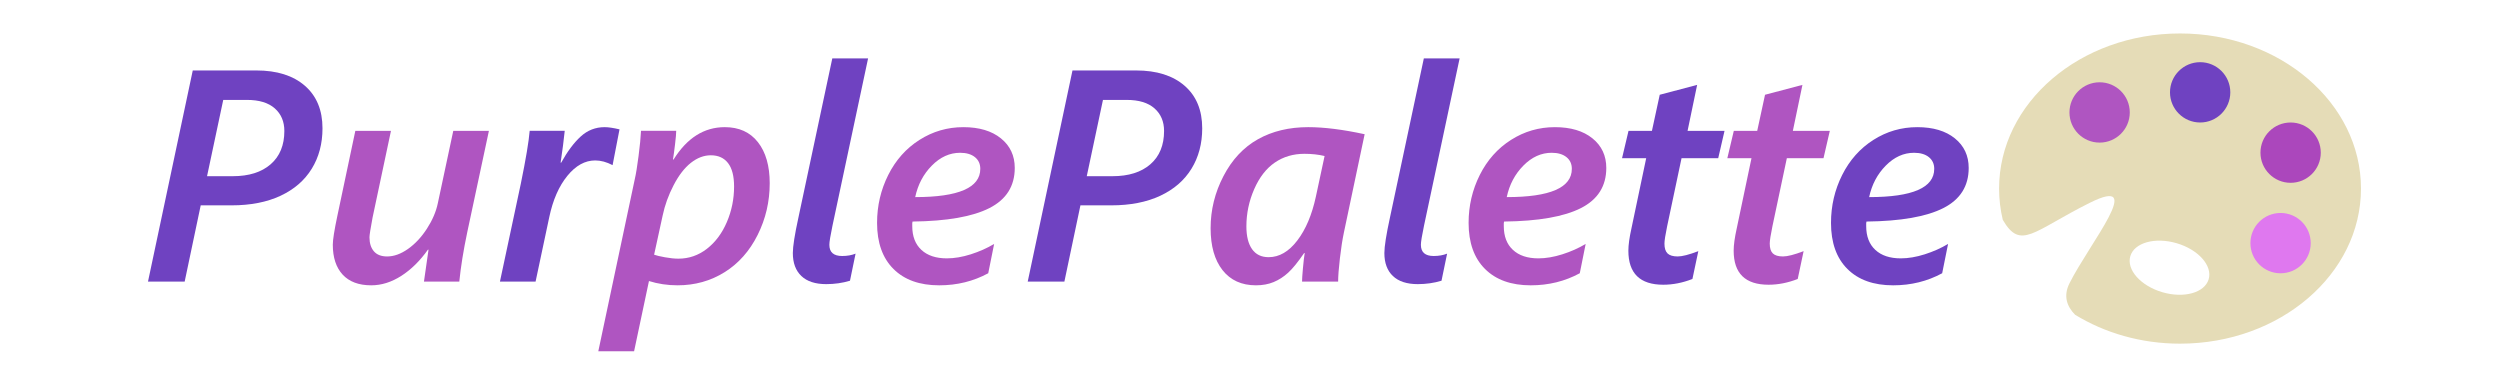
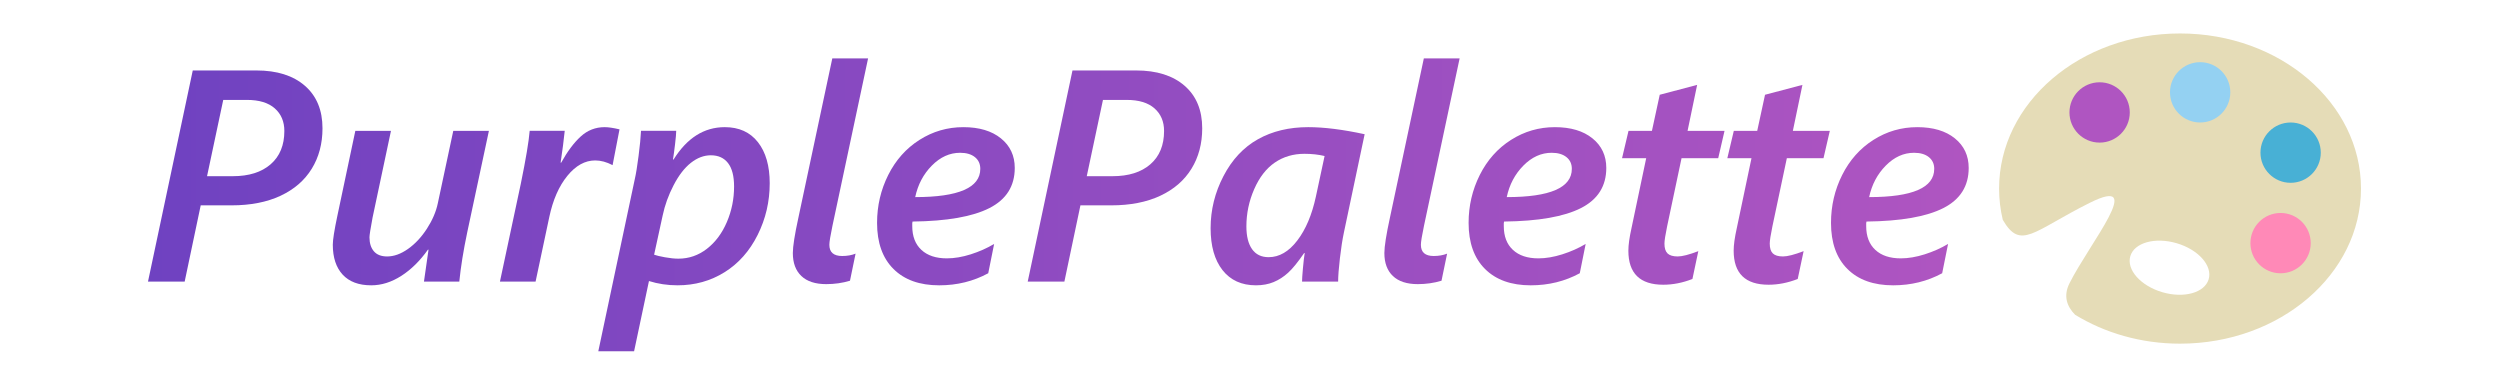
<svg xmlns="http://www.w3.org/2000/svg" version="1.1" id="レイヤー_1" x="0px" y="0px" width="530.53px" height="80.83px" viewBox="0 0 530.53 80.83" enable-background="new 0 0 530.53 80.83" xml:space="preserve">
  <g>
    <g>
-       <path fill="#6F42C1" d="M68.437,27.234c0,3.25-0.761,6.109-2.281,8.578s-3.729,4.38-6.625,5.734    c-2.896,1.354-6.354,2.031-10.375,2.031h-6.563l-3.406,16.188h-7.781l9.5-44.813h13.5c4.375,0,7.808,1.083,10.297,3.25    C67.191,20.37,68.437,23.38,68.437,27.234z M60.343,27.796c0-2-0.677-3.599-2.031-4.797c-1.354-1.198-3.323-1.797-5.906-1.797    h-5.031L43.937,37.39h5.469c3.417,0,6.094-0.844,8.031-2.531S60.343,30.817,60.343,27.796z" />
-       <path fill="#AF55C1" d="M97.468,59.765h-7.5l0.969-6.781h-0.125c-1.688,2.375-3.573,4.229-5.656,5.563s-4.208,2-6.375,2    c-2.646,0-4.667-0.755-6.063-2.266s-2.094-3.63-2.094-6.359c0-1.021,0.323-3.063,0.969-6.125l3.813-18.031h7.563l-3.906,18.406    c-0.438,2.333-0.656,3.729-0.656,4.188c0,1.25,0.313,2.24,0.938,2.969c0.625,0.729,1.563,1.094,2.813,1.094    c1.438,0,2.911-0.531,4.422-1.594s2.849-2.495,4.016-4.297c1.167-1.802,1.938-3.599,2.313-5.391l3.281-15.375h7.563l-4.594,21.5    C98.343,53.14,97.78,56.64,97.468,59.765z" />
-       <path fill="#6F42C1" d="M129.999,35.046c-1.271-0.667-2.5-1-3.688-1c-2.167,0-4.141,1.094-5.922,3.281s-3.058,5.104-3.828,8.75    l-2.906,13.688h-7.563l4.438-20.813c1.063-5.188,1.688-8.917,1.875-11.188h7.438c-0.208,2.021-0.5,4.271-0.875,6.75h0.125    c1.313-2.375,2.692-4.224,4.141-5.547c1.448-1.323,3.141-1.984,5.078-1.984c0.792,0,1.844,0.156,3.156,0.469L129.999,35.046z" />
-       <path fill="#AF55C1" d="M163.343,38.89c0,3.896-0.854,7.552-2.563,10.969c-1.708,3.417-4.047,6.052-7.016,7.906    c-2.969,1.854-6.297,2.781-9.984,2.781c-2.125,0-4.146-0.302-6.063-0.906l-3.156,14.906h-7.594l7.75-36.563    c0.25-1.083,0.516-2.719,0.797-4.906s0.453-3.958,0.516-5.313h7.469c0,0.542-0.083,1.505-0.25,2.891    c-0.167,1.386-0.313,2.453-0.438,3.203h0.125c2.854-4.583,6.479-6.875,10.875-6.875c3.021,0,5.364,1.063,7.031,3.188    S163.343,35.203,163.343,38.89z M155.78,39.578c0-2.208-0.427-3.864-1.281-4.969c-0.854-1.104-2.073-1.656-3.656-1.656    c-1.458,0-2.864,0.531-4.219,1.594s-2.578,2.646-3.672,4.75c-1.094,2.104-1.87,4.25-2.328,6.438l-1.813,8.313    c0.438,0.167,1.198,0.349,2.281,0.547c1.083,0.198,2.042,0.297,2.875,0.297c2.229,0,4.245-0.698,6.047-2.094    c1.802-1.396,3.214-3.286,4.234-5.672C155.27,44.739,155.78,42.224,155.78,39.578z" />
-       <path fill="#6F42C1" d="M175.343,60.296c-2.313,0-4.073-0.573-5.281-1.719c-1.208-1.146-1.813-2.771-1.813-4.875    c0-1.396,0.396-3.911,1.188-7.547c0.792-3.635,3.188-14.891,7.188-33.766h7.594l-7.563,35.531    c-0.438,2.083-0.656,3.427-0.656,4.031c0,1.583,0.906,2.375,2.719,2.375c1.063,0,2.011-0.167,2.844-0.5l-1.188,5.75    C178.77,60.057,177.093,60.296,175.343,60.296z" />
-       <path fill="#AF55C1" d="M215.343,35.64c0,3.854-1.792,6.693-5.375,8.516c-3.583,1.823-9.021,2.776-16.313,2.859l-0.063,0.344    v0.625c0,2.167,0.646,3.849,1.938,5.047c1.292,1.198,3.094,1.797,5.406,1.797c1.583,0,3.276-0.286,5.078-0.859    c1.802-0.573,3.453-1.307,4.953-2.203l-1.25,6.219c-3.146,1.708-6.614,2.563-10.406,2.563c-4.146,0-7.38-1.156-9.703-3.469    s-3.484-5.573-3.484-9.781c0-3.625,0.792-7.016,2.375-10.172s3.792-5.635,6.625-7.438c2.833-1.802,5.938-2.703,9.313-2.703    c3.354,0,6.011,0.792,7.969,2.375C214.363,30.942,215.343,33.036,215.343,35.64z M208.03,35.828c0-1.042-0.38-1.87-1.141-2.484    c-0.761-0.614-1.808-0.922-3.141-0.922c-2.208,0-4.208,0.906-6,2.719s-2.969,4.042-3.531,6.688    C203.426,41.828,208.03,39.828,208.03,35.828z" />
-       <path fill="#6F42C1" d="M255.124,27.234c0,3.25-0.761,6.109-2.281,8.578s-3.729,4.38-6.625,5.734    c-2.896,1.354-6.354,2.031-10.375,2.031h-6.563l-3.406,16.188h-7.781l9.5-44.813h13.5c4.375,0,7.808,1.083,10.297,3.25    C253.879,20.37,255.124,23.38,255.124,27.234z M247.03,27.796c0-2-0.677-3.599-2.031-4.797c-1.354-1.198-3.323-1.797-5.906-1.797    h-5.031l-3.438,16.188h5.469c3.417,0,6.094-0.844,8.031-2.531S247.03,30.817,247.03,27.796z" />
-       <path fill="#AF55C1" d="M283.968,59.765h-7.656c0-0.521,0.063-1.474,0.188-2.859c0.125-1.385,0.25-2.453,0.375-3.203h-0.125    c-1.313,1.917-2.442,3.308-3.391,4.172c-0.948,0.865-1.974,1.526-3.078,1.984s-2.354,0.688-3.75,0.688    c-3.042,0-5.406-1.073-7.094-3.219c-1.688-2.146-2.531-5.114-2.531-8.906c0-3.875,0.911-7.563,2.734-11.063    s4.261-6.104,7.313-7.813c3.052-1.708,6.609-2.563,10.672-2.563c3.354,0,7.344,0.5,11.969,1.5l-4.406,20.875    c-0.313,1.479-0.594,3.297-0.844,5.453S283.968,58.62,283.968,59.765z M281.093,33.109c-1.292-0.313-2.719-0.469-4.281-0.469    c-2.375,0-4.469,0.62-6.281,1.859c-1.813,1.24-3.271,3.12-4.375,5.641c-1.104,2.521-1.656,5.156-1.656,7.906    c0,2.083,0.401,3.693,1.203,4.828c0.802,1.136,1.974,1.703,3.516,1.703c2.25,0,4.276-1.177,6.078-3.531    c1.802-2.354,3.12-5.469,3.953-9.344L281.093,33.109z" />
-       <path fill="#6F42C1" d="M300.874,60.296c-2.313,0-4.073-0.573-5.281-1.719c-1.208-1.146-1.813-2.771-1.813-4.875    c0-1.396,0.396-3.911,1.188-7.547c0.792-3.635,3.188-14.891,7.188-33.766h7.594l-7.563,35.531    c-0.438,2.083-0.656,3.427-0.656,4.031c0,1.583,0.906,2.375,2.719,2.375c1.063,0,2.011-0.167,2.844-0.5l-1.188,5.75    C304.301,60.057,302.624,60.296,300.874,60.296z" />
-       <path fill="#AF55C1" d="M340.874,35.64c0,3.854-1.792,6.693-5.375,8.516c-3.583,1.823-9.021,2.776-16.313,2.859l-0.063,0.344    v0.625c0,2.167,0.646,3.849,1.938,5.047c1.292,1.198,3.094,1.797,5.406,1.797c1.583,0,3.276-0.286,5.078-0.859    c1.802-0.573,3.453-1.307,4.953-2.203l-1.25,6.219c-3.146,1.708-6.614,2.563-10.406,2.563c-4.146,0-7.38-1.156-9.703-3.469    s-3.484-5.573-3.484-9.781c0-3.625,0.792-7.016,2.375-10.172s3.792-5.635,6.625-7.438c2.833-1.802,5.938-2.703,9.313-2.703    c3.354,0,6.011,0.792,7.969,2.375C339.895,30.942,340.874,33.036,340.874,35.64z M333.562,35.828c0-1.042-0.38-1.87-1.141-2.484    c-0.761-0.614-1.808-0.922-3.141-0.922c-2.208,0-4.208,0.906-6,2.719s-2.969,4.042-3.531,6.688    C328.957,41.828,333.562,39.828,333.562,35.828z" />
-       <path fill="#6F42C1" d="M364.624,33.578h-7.781l-3.063,14.469c-0.375,1.813-0.563,3.031-0.563,3.656    c0,0.958,0.219,1.651,0.656,2.078c0.438,0.427,1.156,0.641,2.156,0.641c0.958,0,2.417-0.375,4.375-1.125l-1.25,5.906    c-2.083,0.813-4.146,1.219-6.188,1.219c-4.938,0-7.406-2.406-7.406-7.219c0-1.208,0.219-2.792,0.656-4.75l3.125-14.875h-5.125    l1.375-5.813h4.969l1.656-7.656l7.938-2.094l-2.031,9.75h7.844L364.624,33.578z" />
-       <path fill="#AF55C1" d="M386.968,33.578h-7.781l-3.063,14.469c-0.375,1.813-0.563,3.031-0.563,3.656    c0,0.958,0.219,1.651,0.656,2.078c0.438,0.427,1.156,0.641,2.156,0.641c0.958,0,2.417-0.375,4.375-1.125l-1.25,5.906    c-2.083,0.813-4.146,1.219-6.188,1.219c-4.938,0-7.406-2.406-7.406-7.219c0-1.208,0.219-2.792,0.656-4.75l3.125-14.875h-5.125    l1.375-5.813h4.969l1.656-7.656l7.938-2.094l-2.031,9.75h7.844L386.968,33.578z" />
-       <path fill="#6F42C1" d="M417.78,35.64c0,3.854-1.792,6.693-5.375,8.516c-3.583,1.823-9.021,2.776-16.313,2.859l-0.063,0.344v0.625    c0,2.167,0.646,3.849,1.938,5.047c1.292,1.198,3.094,1.797,5.406,1.797c1.583,0,3.276-0.286,5.078-0.859    c1.802-0.573,3.453-1.307,4.953-2.203l-1.25,6.219c-3.146,1.708-6.614,2.563-10.406,2.563c-4.146,0-7.38-1.156-9.703-3.469    s-3.484-5.573-3.484-9.781c0-3.625,0.792-7.016,2.375-10.172s3.792-5.635,6.625-7.438c2.833-1.802,5.938-2.703,9.313-2.703    c3.354,0,6.011,0.792,7.969,2.375C416.801,30.942,417.78,33.036,417.78,35.64z M410.468,35.828c0-1.042-0.38-1.87-1.141-2.484    c-0.761-0.614-1.808-0.922-3.141-0.922c-2.208,0-4.208,0.906-6,2.719s-2.969,4.042-3.531,6.688    C405.863,41.828,410.468,39.828,410.468,35.828z" />
+       <g>
+         <linearGradient id="SVGID_1_" gradientUnits="userSpaceOnUse" x1="31.405" y1="43.468" x2="417.78" y2="43.468">
+           <stop offset="0" style="stop-color:#6F42C1" />
+           <stop offset="1" style="stop-color:#AF55C1" />
+         </linearGradient>
+         <path fill="url(#SVGID_1_)" d="M68.437,27.234c0,3.25-0.761,6.109-2.281,8.578s-3.729,4.38-6.625,5.734     c-2.896,1.354-6.354,2.031-10.375,2.031h-6.563l-3.406,16.188h-7.781l9.5-44.813h13.5c4.375,0,7.808,1.083,10.297,3.25     C67.191,20.37,68.437,23.38,68.437,27.234z M60.343,27.796c0-2-0.677-3.599-2.031-4.797c-1.354-1.198-3.323-1.797-5.906-1.797     h-5.031L43.937,37.39h5.469c3.417,0,6.094-0.844,8.031-2.531S60.343,30.817,60.343,27.796z" />
+         <linearGradient id="SVGID_2_" gradientUnits="userSpaceOnUse" x1="31.405" y1="43.468" x2="417.78" y2="43.468">
+           <stop offset="0" style="stop-color:#6F42C1" />
+           <stop offset="1" style="stop-color:#AF55C1" />
+         </linearGradient>
+         <path fill="url(#SVGID_2_)" d="M97.468,59.765h-7.5l0.969-6.781h-0.125c-1.688,2.375-3.573,4.229-5.656,5.563s-4.208,2-6.375,2     c-2.646,0-4.667-0.755-6.063-2.266s-2.094-3.63-2.094-6.359c0-1.021,0.323-3.063,0.969-6.125l3.813-18.031h7.563l-3.906,18.406     c-0.438,2.333-0.656,3.729-0.656,4.188c0,1.25,0.313,2.24,0.938,2.969c0.625,0.729,1.563,1.094,2.813,1.094     c1.438,0,2.911-0.531,4.422-1.594s2.849-2.495,4.016-4.297c1.167-1.802,1.938-3.599,2.313-5.391l3.281-15.375h7.563l-4.594,21.5     C98.343,53.14,97.78,56.64,97.468,59.765z" />
+         <linearGradient id="SVGID_3_" gradientUnits="userSpaceOnUse" x1="31.405" y1="43.468" x2="417.78" y2="43.468">
+           <stop offset="0" style="stop-color:#6F42C1" />
+           <stop offset="1" style="stop-color:#AF55C1" />
+         </linearGradient>
+         <path fill="url(#SVGID_3_)" d="M129.999,35.046c-1.271-0.667-2.5-1-3.688-1c-2.167,0-4.141,1.094-5.922,3.281     s-3.058,5.104-3.828,8.75l-2.906,13.688h-7.563l4.438-20.813c1.063-5.188,1.688-8.917,1.875-11.188h7.438     c-0.208,2.021-0.5,4.271-0.875,6.75h0.125c1.313-2.375,2.692-4.224,4.141-5.547c1.448-1.323,3.141-1.984,5.078-1.984     c0.792,0,1.844,0.156,3.156,0.469L129.999,35.046z" />
+         <linearGradient id="SVGID_4_" gradientUnits="userSpaceOnUse" x1="31.405" y1="43.468" x2="417.78" y2="43.468">
+           <stop offset="0" style="stop-color:#6F42C1" />
+           <stop offset="1" style="stop-color:#AF55C1" />
+         </linearGradient>
+         <path fill="url(#SVGID_4_)" d="M163.343,38.89c0,3.896-0.854,7.552-2.563,10.969c-1.708,3.417-4.047,6.052-7.016,7.906     c-2.969,1.854-6.297,2.781-9.984,2.781c-2.125,0-4.146-0.302-6.063-0.906l-3.156,14.906h-7.594l7.75-36.563     c0.25-1.083,0.516-2.719,0.797-4.906s0.453-3.958,0.516-5.313h7.469c0,0.542-0.083,1.505-0.25,2.891     c-0.167,1.386-0.313,2.453-0.438,3.203h0.125c2.854-4.583,6.479-6.875,10.875-6.875c3.021,0,5.364,1.063,7.031,3.188     S163.343,35.203,163.343,38.89z M155.78,39.578c0-2.208-0.427-3.864-1.281-4.969c-0.854-1.104-2.073-1.656-3.656-1.656     c-1.458,0-2.864,0.531-4.219,1.594s-2.578,2.646-3.672,4.75c-1.094,2.104-1.87,4.25-2.328,6.438l-1.813,8.313     c0.438,0.167,1.198,0.349,2.281,0.547c1.083,0.198,2.042,0.297,2.875,0.297c2.229,0,4.245-0.698,6.047-2.094     c1.802-1.396,3.214-3.286,4.234-5.672C155.27,44.739,155.78,42.224,155.78,39.578z" />
+         <linearGradient id="SVGID_5_" gradientUnits="userSpaceOnUse" x1="31.405" y1="43.468" x2="417.78" y2="43.468">
+           <stop offset="0" style="stop-color:#6F42C1" />
+           <stop offset="1" style="stop-color:#AF55C1" />
+         </linearGradient>
+         <path fill="url(#SVGID_5_)" d="M175.343,60.296c-2.313,0-4.073-0.573-5.281-1.719c-1.208-1.146-1.813-2.771-1.813-4.875     c0-1.396,0.396-3.911,1.188-7.547c0.792-3.635,3.188-14.891,7.188-33.766h7.594l-7.563,35.531     c-0.438,2.083-0.656,3.427-0.656,4.031c0,1.583,0.906,2.375,2.719,2.375c1.063,0,2.011-0.167,2.844-0.5l-1.188,5.75     C178.77,60.057,177.093,60.296,175.343,60.296z" />
+         <linearGradient id="SVGID_6_" gradientUnits="userSpaceOnUse" x1="31.405" y1="43.468" x2="417.78" y2="43.468">
+           <stop offset="0" style="stop-color:#6F42C1" />
+           <stop offset="1" style="stop-color:#AF55C1" />
+         </linearGradient>
+         <path fill="url(#SVGID_6_)" d="M215.343,35.64c0,3.854-1.792,6.693-5.375,8.516c-3.583,1.823-9.021,2.776-16.313,2.859     l-0.063,0.344v0.625c0,2.167,0.646,3.849,1.938,5.047c1.292,1.198,3.094,1.797,5.406,1.797c1.583,0,3.276-0.286,5.078-0.859     c1.802-0.573,3.453-1.307,4.953-2.203l-1.25,6.219c-3.146,1.708-6.614,2.563-10.406,2.563c-4.146,0-7.38-1.156-9.703-3.469     s-3.484-5.573-3.484-9.781c0-3.625,0.792-7.016,2.375-10.172s3.792-5.635,6.625-7.438c2.833-1.802,5.938-2.703,9.313-2.703     c3.354,0,6.011,0.792,7.969,2.375C214.363,30.942,215.343,33.036,215.343,35.64z M208.03,35.828c0-1.042-0.38-1.87-1.141-2.484     c-0.761-0.614-1.808-0.922-3.141-0.922c-2.208,0-4.208,0.906-6,2.719s-2.969,4.042-3.531,6.688     C203.426,41.828,208.03,39.828,208.03,35.828z" />
+         <linearGradient id="SVGID_7_" gradientUnits="userSpaceOnUse" x1="31.405" y1="43.468" x2="417.78" y2="43.468">
+           <stop offset="0" style="stop-color:#6F42C1" />
+           <stop offset="1" style="stop-color:#AF55C1" />
+         </linearGradient>
+         <path fill="url(#SVGID_7_)" d="M255.124,27.234c0,3.25-0.761,6.109-2.281,8.578s-3.729,4.38-6.625,5.734     c-2.896,1.354-6.354,2.031-10.375,2.031h-6.563l-3.406,16.188h-7.781l9.5-44.813h13.5c4.375,0,7.808,1.083,10.297,3.25     C253.879,20.37,255.124,23.38,255.124,27.234z M247.03,27.796c0-2-0.677-3.599-2.031-4.797c-1.354-1.198-3.323-1.797-5.906-1.797     h-5.031l-3.438,16.188h5.469c3.417,0,6.094-0.844,8.031-2.531S247.03,30.817,247.03,27.796z" />
+         <linearGradient id="SVGID_8_" gradientUnits="userSpaceOnUse" x1="31.405" y1="43.468" x2="417.78" y2="43.468">
+           <stop offset="0" style="stop-color:#6F42C1" />
+           <stop offset="1" style="stop-color:#AF55C1" />
+         </linearGradient>
+         <path fill="url(#SVGID_8_)" d="M283.968,59.765h-7.656c0-0.521,0.063-1.474,0.188-2.859c0.125-1.385,0.25-2.453,0.375-3.203     h-0.125c-1.313,1.917-2.442,3.308-3.391,4.172c-0.948,0.865-1.974,1.526-3.078,1.984s-2.354,0.688-3.75,0.688     c-3.042,0-5.406-1.073-7.094-3.219c-1.688-2.146-2.531-5.114-2.531-8.906c0-3.875,0.911-7.563,2.734-11.063     s4.261-6.104,7.313-7.813c3.052-1.708,6.609-2.563,10.672-2.563c3.354,0,7.344,0.5,11.969,1.5l-4.406,20.875     c-0.313,1.479-0.594,3.297-0.844,5.453S283.968,58.62,283.968,59.765z M281.093,33.109c-1.292-0.313-2.719-0.469-4.281-0.469     c-2.375,0-4.469,0.62-6.281,1.859c-1.813,1.24-3.271,3.12-4.375,5.641c-1.104,2.521-1.656,5.156-1.656,7.906     c0,2.083,0.401,3.693,1.203,4.828c0.802,1.136,1.974,1.703,3.516,1.703c2.25,0,4.276-1.177,6.078-3.531     c1.802-2.354,3.12-5.469,3.953-9.344L281.093,33.109z" />
+         <linearGradient id="SVGID_9_" gradientUnits="userSpaceOnUse" x1="31.405" y1="43.468" x2="417.78" y2="43.468">
+           <stop offset="0" style="stop-color:#6F42C1" />
+           <stop offset="1" style="stop-color:#AF55C1" />
+         </linearGradient>
+         <path fill="url(#SVGID_9_)" d="M300.874,60.296c-2.313,0-4.073-0.573-5.281-1.719c-1.208-1.146-1.813-2.771-1.813-4.875     c0-1.396,0.396-3.911,1.188-7.547c0.792-3.635,3.188-14.891,7.188-33.766h7.594l-7.563,35.531     c-0.438,2.083-0.656,3.427-0.656,4.031c0,1.583,0.906,2.375,2.719,2.375c1.063,0,2.011-0.167,2.844-0.5l-1.188,5.75     C304.301,60.057,302.624,60.296,300.874,60.296z" />
+         <linearGradient id="SVGID_10_" gradientUnits="userSpaceOnUse" x1="31.405" y1="43.468" x2="417.78" y2="43.468">
+           <stop offset="0" style="stop-color:#6F42C1" />
+           <stop offset="1" style="stop-color:#AF55C1" />
+         </linearGradient>
+         <path fill="url(#SVGID_10_)" d="M340.874,35.64c0,3.854-1.792,6.693-5.375,8.516c-3.583,1.823-9.021,2.776-16.313,2.859     l-0.063,0.344v0.625c0,2.167,0.646,3.849,1.938,5.047c1.292,1.198,3.094,1.797,5.406,1.797c1.583,0,3.276-0.286,5.078-0.859     c1.802-0.573,3.453-1.307,4.953-2.203l-1.25,6.219c-3.146,1.708-6.614,2.563-10.406,2.563c-4.146,0-7.38-1.156-9.703-3.469     s-3.484-5.573-3.484-9.781c0-3.625,0.792-7.016,2.375-10.172s3.792-5.635,6.625-7.438c2.833-1.802,5.938-2.703,9.313-2.703     c3.354,0,6.011,0.792,7.969,2.375C339.895,30.942,340.874,33.036,340.874,35.64z M333.562,35.828c0-1.042-0.38-1.87-1.141-2.484     c-0.761-0.614-1.808-0.922-3.141-0.922c-2.208,0-4.208,0.906-6,2.719s-2.969,4.042-3.531,6.688     C328.957,41.828,333.562,39.828,333.562,35.828z" />
+         <linearGradient id="SVGID_11_" gradientUnits="userSpaceOnUse" x1="31.405" y1="43.468" x2="417.78" y2="43.468">
+           <stop offset="0" style="stop-color:#6F42C1" />
+           <stop offset="1" style="stop-color:#AF55C1" />
+         </linearGradient>
+         <path fill="url(#SVGID_11_)" d="M364.624,33.578h-7.781l-3.063,14.469c-0.375,1.813-0.563,3.031-0.563,3.656     c0,0.958,0.219,1.651,0.656,2.078c0.438,0.427,1.156,0.641,2.156,0.641c0.958,0,2.417-0.375,4.375-1.125l-1.25,5.906     c-2.083,0.813-4.146,1.219-6.188,1.219c-4.938,0-7.406-2.406-7.406-7.219c0-1.208,0.219-2.792,0.656-4.75l3.125-14.875h-5.125     l1.375-5.813h4.969l1.656-7.656l7.938-2.094l-2.031,9.75h7.844L364.624,33.578z" />
+         <linearGradient id="SVGID_12_" gradientUnits="userSpaceOnUse" x1="31.405" y1="43.468" x2="417.78" y2="43.468">
+           <stop offset="0" style="stop-color:#6F42C1" />
+           <stop offset="1" style="stop-color:#AF55C1" />
+         </linearGradient>
+         <path fill="url(#SVGID_12_)" d="M386.968,33.578h-7.781l-3.063,14.469c-0.375,1.813-0.563,3.031-0.563,3.656     c0,0.958,0.219,1.651,0.656,2.078c0.438,0.427,1.156,0.641,2.156,0.641c0.958,0,2.417-0.375,4.375-1.125l-1.25,5.906     c-2.083,0.813-4.146,1.219-6.188,1.219c-4.938,0-7.406-2.406-7.406-7.219c0-1.208,0.219-2.792,0.656-4.75l3.125-14.875h-5.125     l1.375-5.813h4.969l1.656-7.656l7.938-2.094l-2.031,9.75h7.844L386.968,33.578z" />
+         <linearGradient id="SVGID_13_" gradientUnits="userSpaceOnUse" x1="31.405" y1="43.468" x2="417.78" y2="43.468">
+           <stop offset="0" style="stop-color:#6F42C1" />
+           <stop offset="1" style="stop-color:#AF55C1" />
+         </linearGradient>
+         <path fill="url(#SVGID_13_)" d="M417.78,35.64c0,3.854-1.792,6.693-5.375,8.516c-3.583,1.823-9.021,2.776-16.313,2.859     l-0.063,0.344v0.625c0,2.167,0.646,3.849,1.938,5.047c1.292,1.198,3.094,1.797,5.406,1.797c1.583,0,3.276-0.286,5.078-0.859     c1.802-0.573,3.453-1.307,4.953-2.203l-1.25,6.219c-3.146,1.708-6.614,2.563-10.406,2.563c-4.146,0-7.38-1.156-9.703-3.469     s-3.484-5.573-3.484-9.781c0-3.625,0.792-7.016,2.375-10.172s3.792-5.635,6.625-7.438c2.833-1.802,5.938-2.703,9.313-2.703     c3.354,0,6.011,0.792,7.969,2.375C416.801,30.942,417.78,33.036,417.78,35.64z M410.468,35.828c0-1.042-0.38-1.87-1.141-2.484     c-0.761-0.614-1.808-0.922-3.141-0.922c-2.208,0-4.208,0.906-6,2.719s-2.969,4.042-3.531,6.688     C405.863,41.828,410.468,39.828,410.468,35.828z" />
+       </g>
    </g>
    <g>
      <path fill="#E5DCB7" d="M462.63,7.101c-21.207,0-38.399,14.737-38.399,32.913c0,2.274,0.269,4.495,0.783,6.639    c3.795,6.53,6.421,2.409,18.417-3.59c12.217-6.11,0,8.533-4.267,17.067c-1.313,2.624-0.603,4.845,1.194,6.665    c6.284,3.849,13.96,6.135,22.271,6.135c21.208,0,38.4-14.735,38.4-32.915C501.031,21.837,483.838,7.101,462.63,7.101L462.63,7.101    z M468.708,59.254c-0.843,2.872-5.248,4.105-9.841,2.754c-4.594-1.349-7.633-4.766-6.791-7.64    c0.843-2.872,5.248-4.104,9.842-2.752C466.511,52.963,469.551,56.38,468.708,59.254L468.708,59.254z" />
      <circle fill="#AF55C1" cx="445.564" cy="23.862" r="6.4" />
-       <circle fill="#6F42C1" cx="466.898" cy="19.595" r="6.4" />
-       <circle fill="#AB47BC" cx="486.097" cy="32.395" r="6.4" />
-       <circle fill="#DF78EF" cx="483.964" cy="51.595" r="6.4" />
+       <circle fill="#94D1F2" cx="466.898" cy="19.595" r="6.4" />
+       <circle fill="#48B0D5" cx="486.097" cy="32.395" r="6.4" />
+       <circle fill="#FF89B7" cx="483.964" cy="51.595" r="6.4" />
    </g>
  </g>
  <g>
</g>
  <g>
</g>
  <g>
</g>
  <g>
</g>
  <g>
</g>
  <g>
</g>
  <g>
</g>
  <g>
</g>
  <g>
</g>
  <g>
</g>
  <g>
</g>
  <g>
</g>
  <g>
</g>
  <g>
</g>
  <g>
</g>
</svg>
